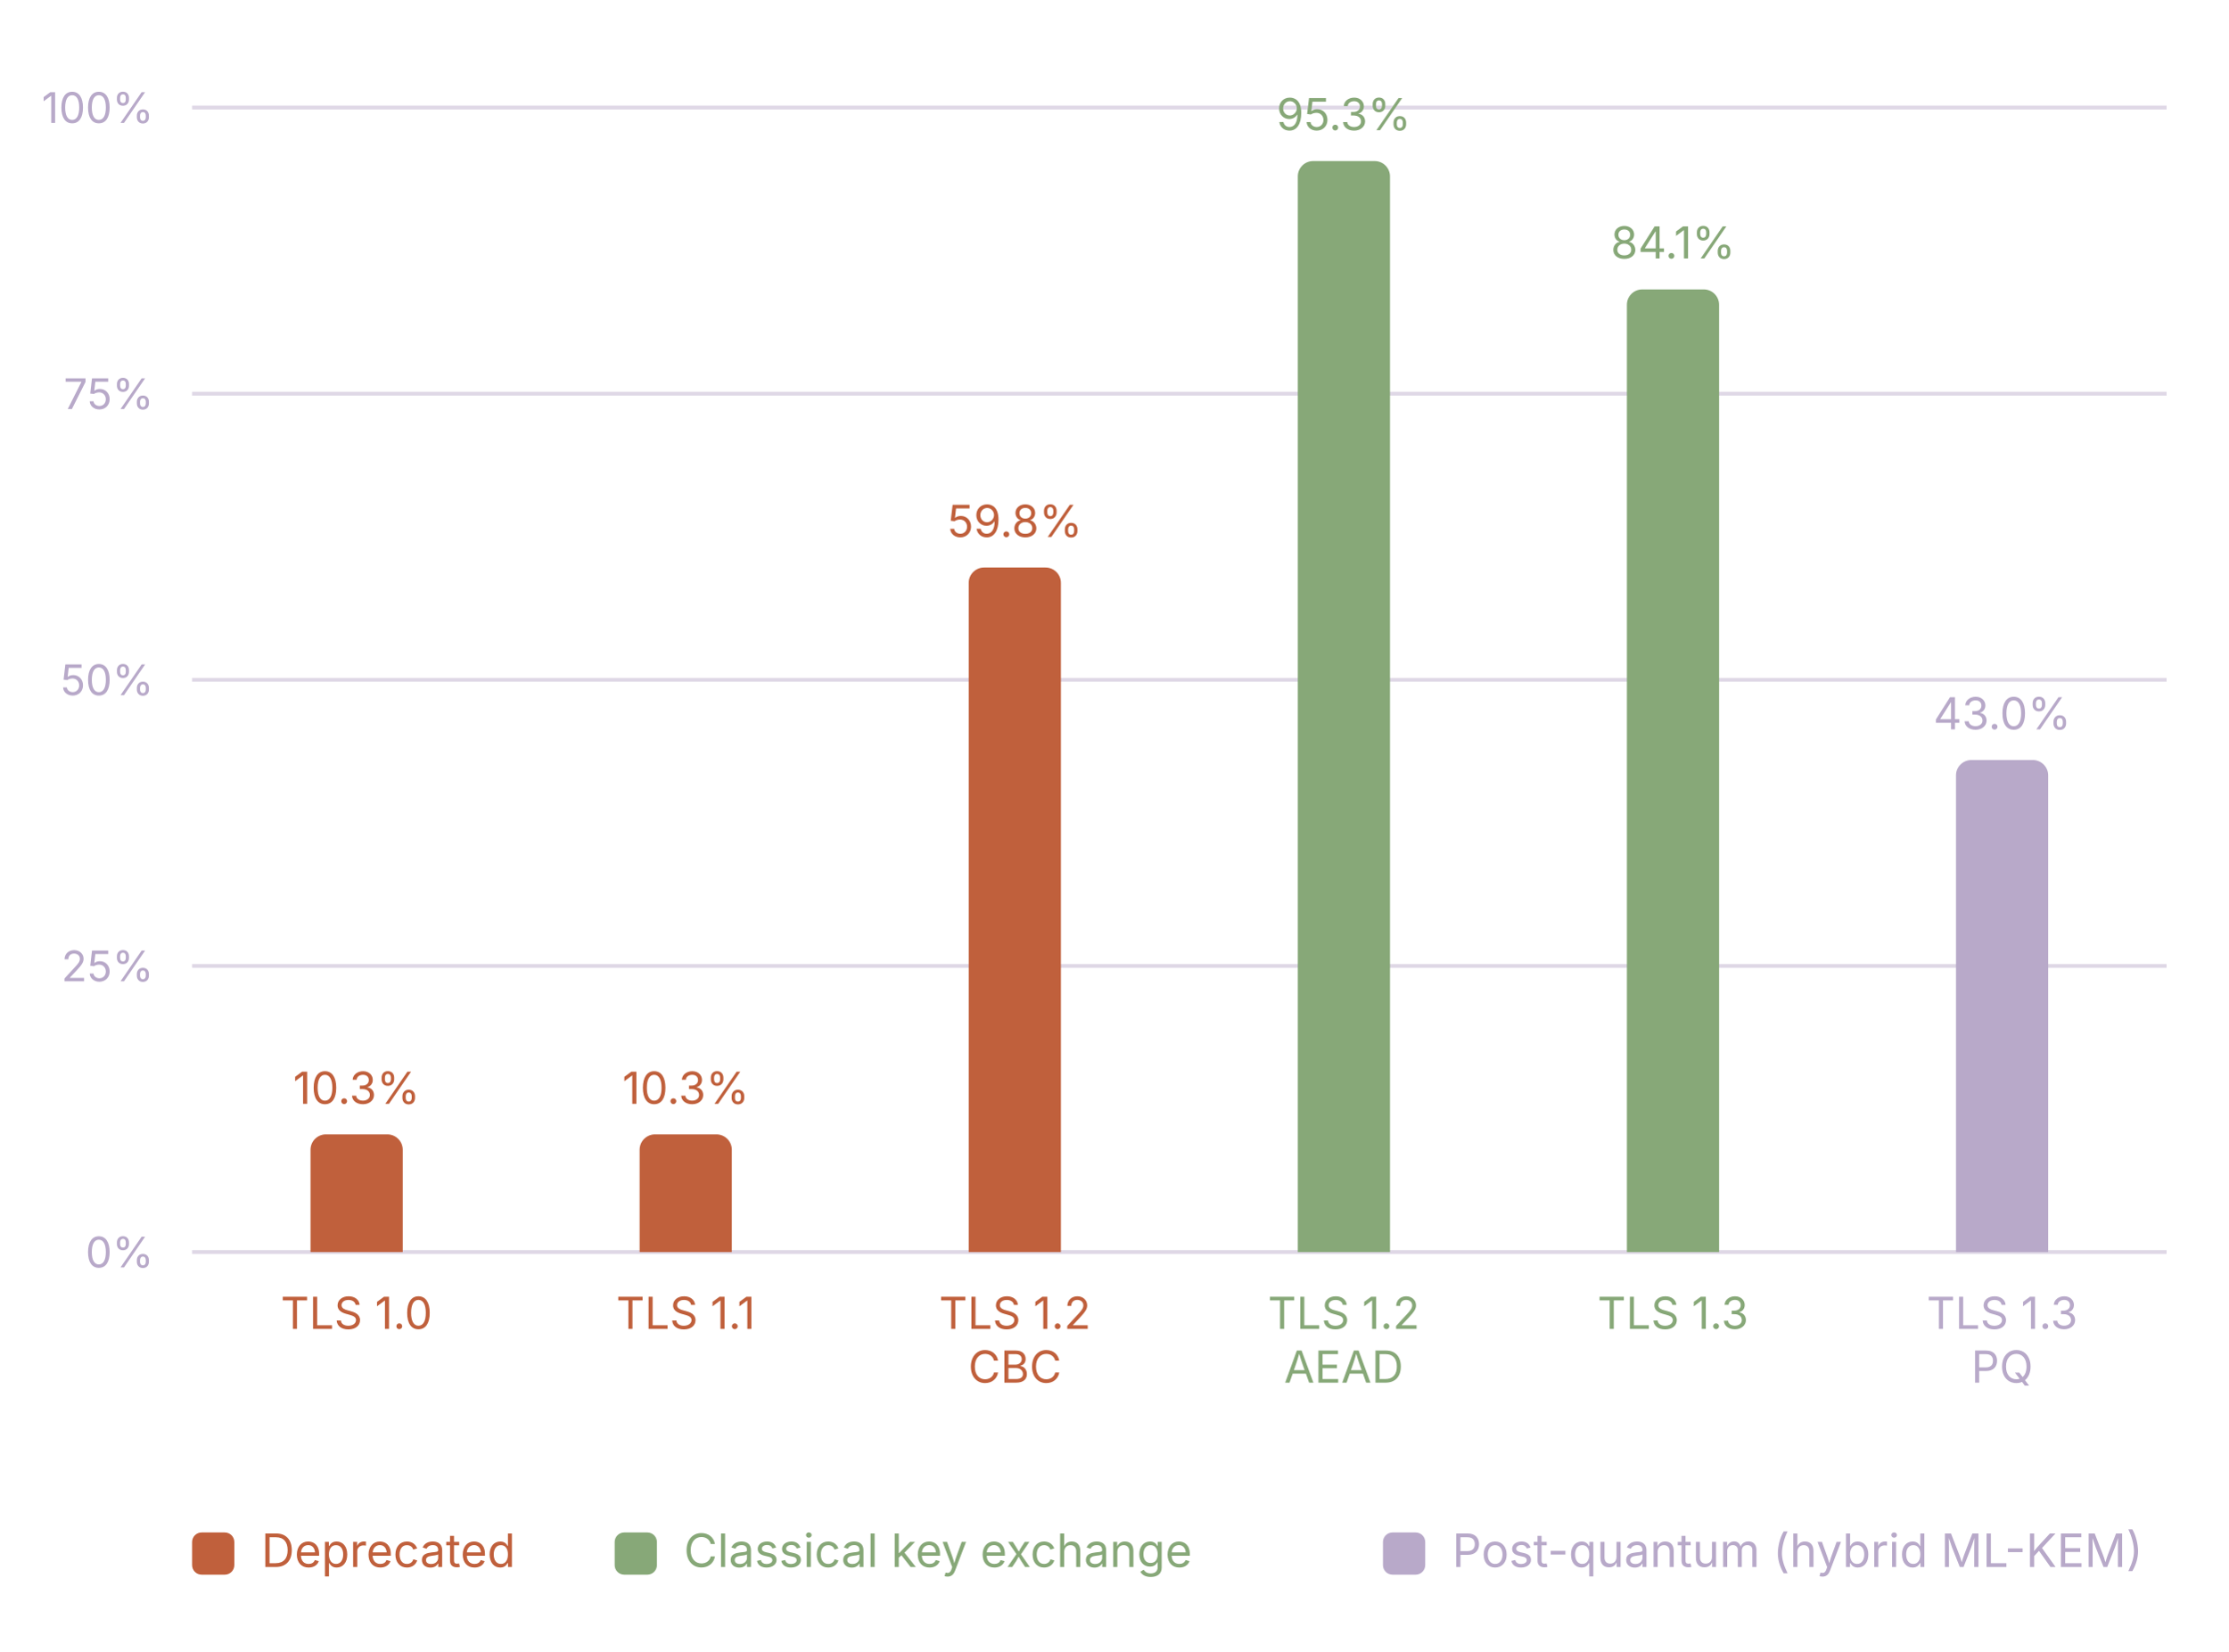
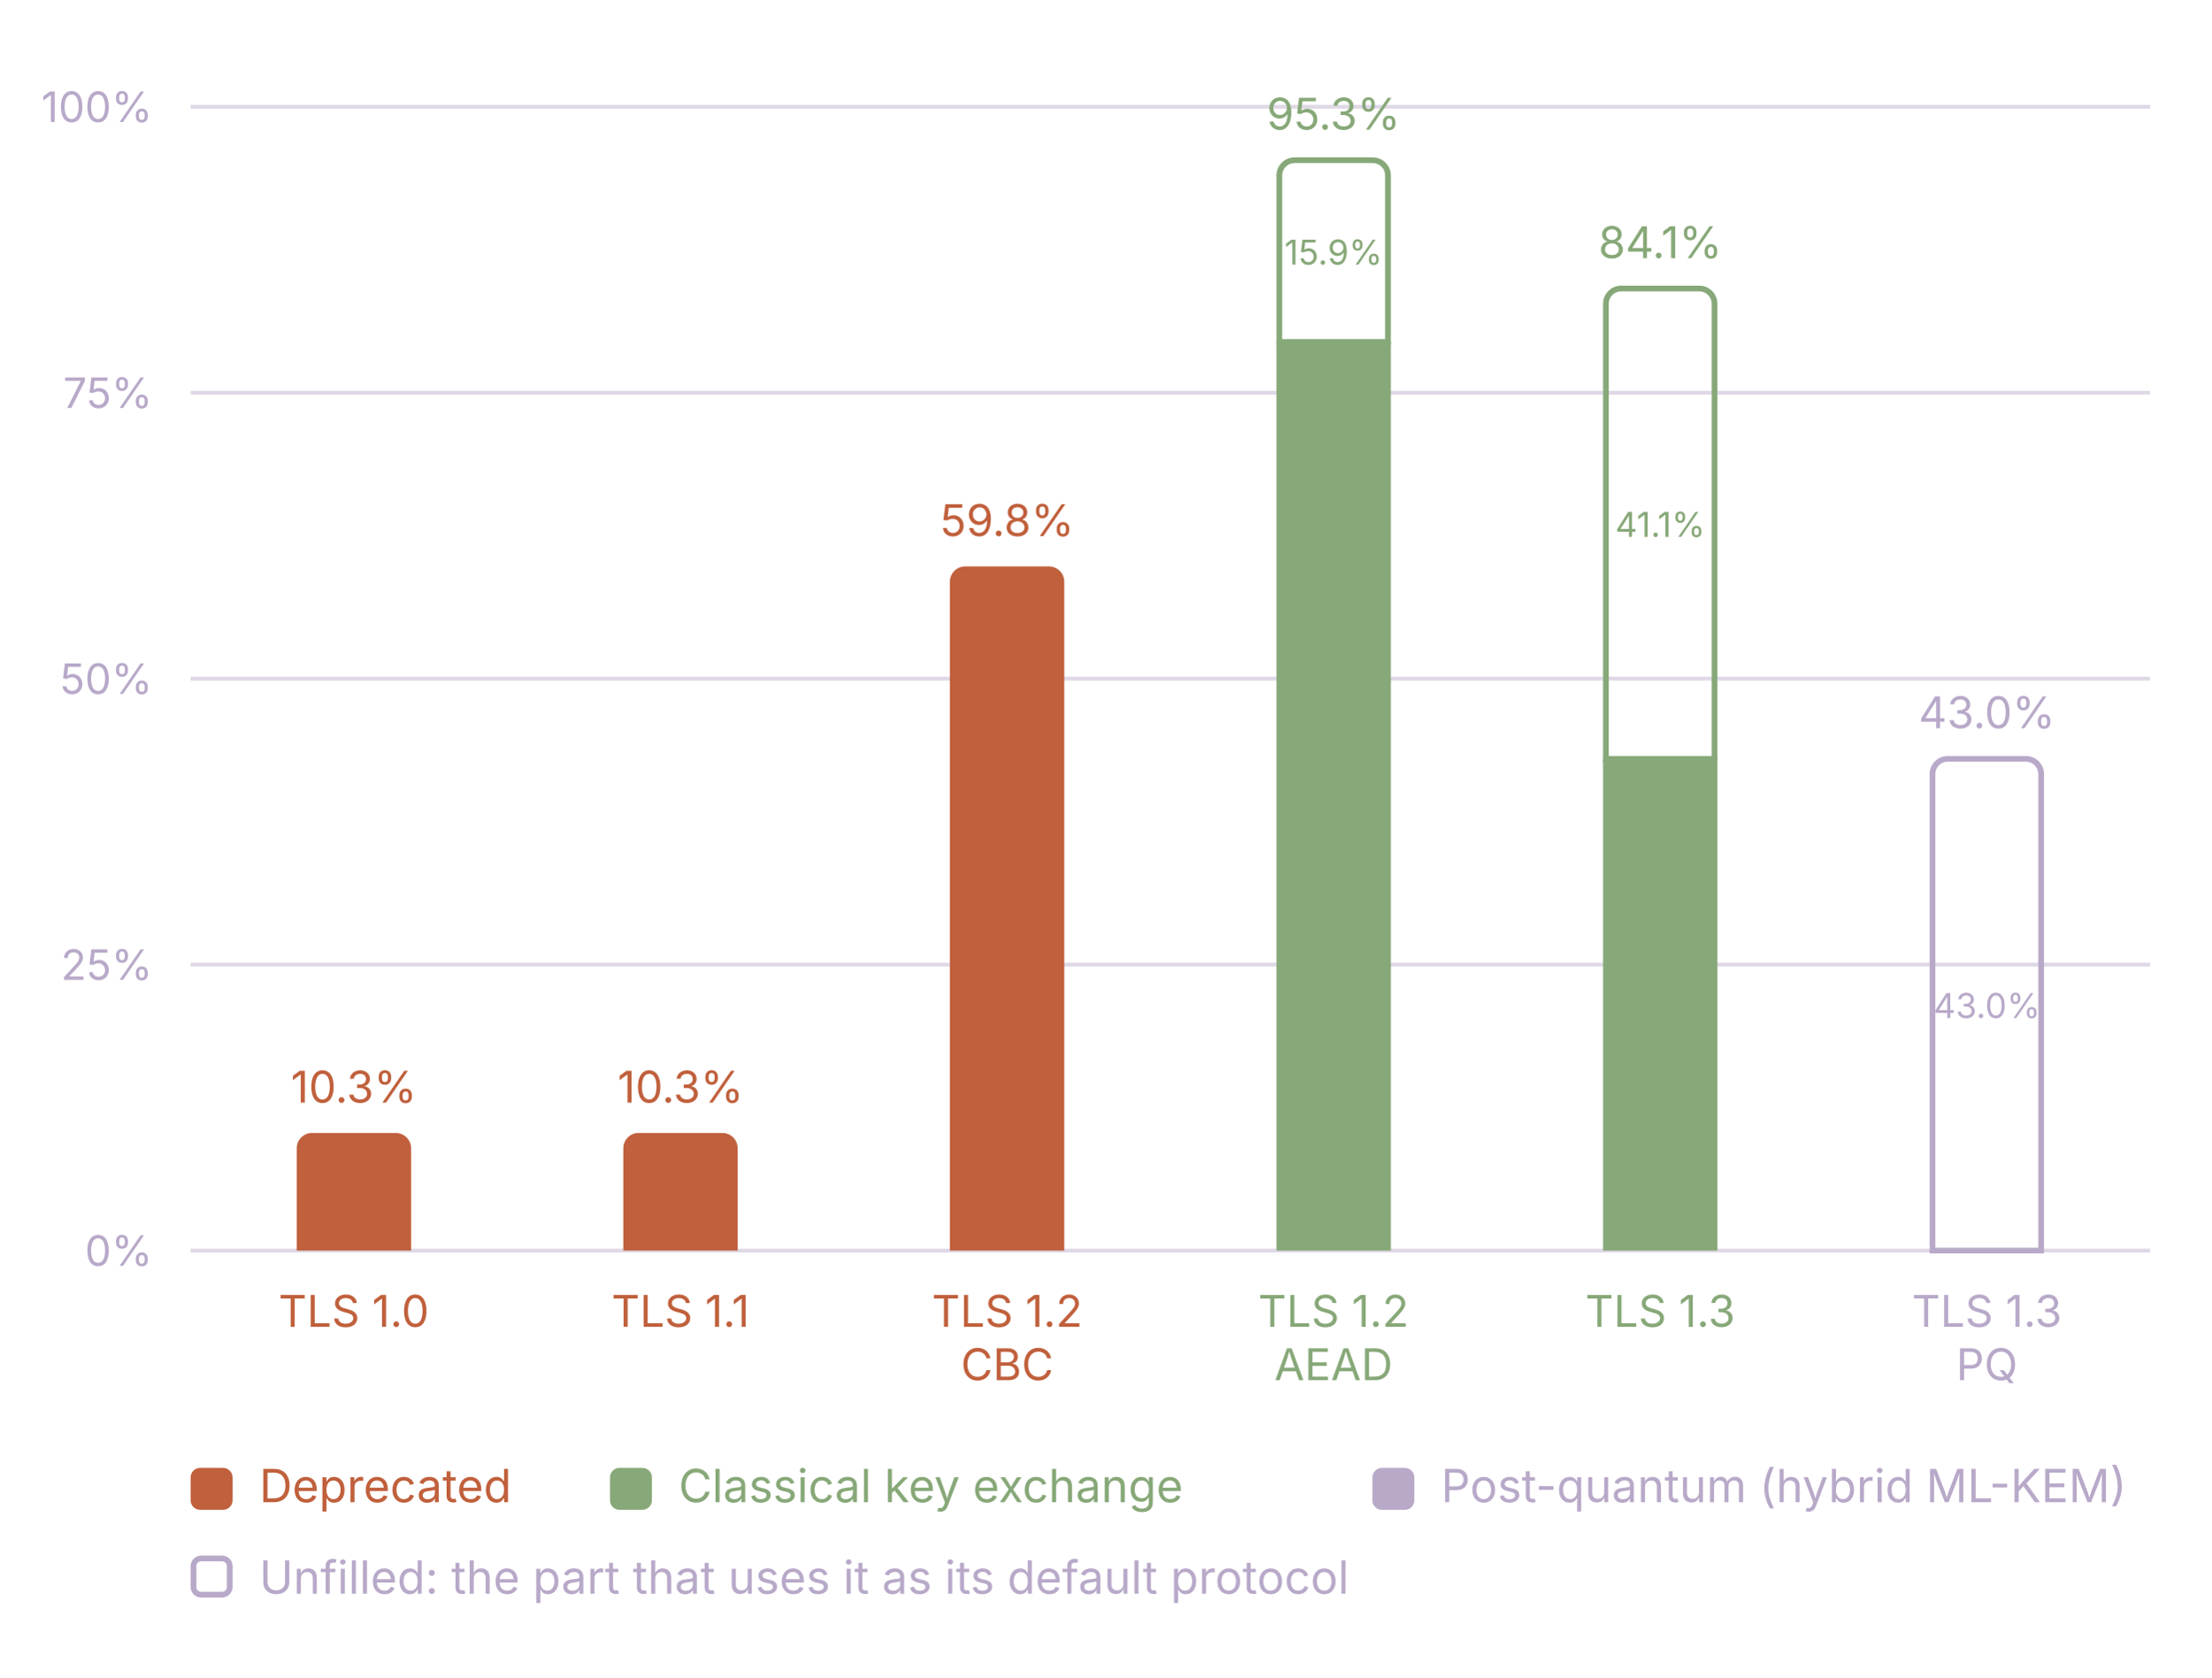
- <svg xmlns="http://www.w3.org/2000/svg" width="580" height="430" viewBox="0 0 580 430" font-family="Inter, Helvetica Neue, Arial, sans-serif">
-   <line x1="50" y1="326.0" x2="564" y2="326.0" stroke="#B8A9C9" stroke-opacity="0.45" stroke-width="1" />
-   <text x="40" y="330.0" font-size="11" fill="#B8A9C9" text-anchor="end">0%</text>
-   <line x1="50" y1="251.5" x2="564" y2="251.5" stroke="#B8A9C9" stroke-opacity="0.45" stroke-width="1" />
-   <text x="40" y="255.5" font-size="11" fill="#B8A9C9" text-anchor="end">25%</text>
-   <line x1="50" y1="177.0" x2="564" y2="177.0" stroke="#B8A9C9" stroke-opacity="0.45" stroke-width="1" />
-   <text x="40" y="181.0" font-size="11" fill="#B8A9C9" text-anchor="end">50%</text>
-   <line x1="50" y1="102.5" x2="564" y2="102.5" stroke="#B8A9C9" stroke-opacity="0.45" stroke-width="1" />
-   <text x="40" y="106.5" font-size="11" fill="#B8A9C9" text-anchor="end">75%</text>
+ <svg xmlns="http://www.w3.org/2000/svg" width="580" height="440" viewBox="0 0 580 440" font-family="Inter, Helvetica Neue, Arial, sans-serif">
+   <line x1="50" y1="328.0" x2="564" y2="328.0" stroke="#B8A9C9" stroke-opacity="0.45" stroke-width="1" />
+   <text x="40" y="332.0" font-size="11" fill="#B8A9C9" text-anchor="end">0%</text>
+   <line x1="50" y1="253.0" x2="564" y2="253.0" stroke="#B8A9C9" stroke-opacity="0.45" stroke-width="1" />
+   <text x="40" y="257.0" font-size="11" fill="#B8A9C9" text-anchor="end">25%</text>
+   <line x1="50" y1="178.0" x2="564" y2="178.0" stroke="#B8A9C9" stroke-opacity="0.45" stroke-width="1" />
+   <text x="40" y="182.0" font-size="11" fill="#B8A9C9" text-anchor="end">50%</text>
+   <line x1="50" y1="103.0" x2="564" y2="103.0" stroke="#B8A9C9" stroke-opacity="0.45" stroke-width="1" />
+   <text x="40" y="107.0" font-size="11" fill="#B8A9C9" text-anchor="end">75%</text>
  <line x1="50" y1="28.0" x2="564" y2="28.0" stroke="#B8A9C9" stroke-opacity="0.45" stroke-width="1" />
  <text x="40" y="32.0" font-size="11" fill="#B8A9C9" text-anchor="end">100%</text>
-   <path d="M80.833,326.00 v-26.64 a4,4 0 0 1 4,-4 h16 a4,4 0 0 1 4,4 v26.64 Z" fill="#C0603C" />
-   <text x="92.8" y="287.4" font-size="11.5" fill="#C0603C" text-anchor="middle">10.3%</text>
-   <text x="92.8" y="346.0" font-size="11.5" fill="#C0603C" text-anchor="middle">TLS 1.0</text>
-   <path d="M166.5,326.00 v-26.64 a4,4 0 0 1 4,-4 h16 a4,4 0 0 1 4,4 v26.64 Z" fill="#C0603C" />
-   <text x="178.5" y="287.4" font-size="11.5" fill="#C0603C" text-anchor="middle">10.3%</text>
-   <text x="178.5" y="346.0" font-size="11.5" fill="#C0603C" text-anchor="middle">TLS 1.1</text>
-   <path d="M252.167,326.00 v-174.24 a4,4 0 0 1 4,-4 h16 a4,4 0 0 1 4,4 v174.24 Z" fill="#C0603C" />
-   <text x="264.2" y="139.8" font-size="11.5" fill="#C0603C" text-anchor="middle">59.8%</text>
-   <text x="264.2" y="346.0" font-size="11.5" fill="#C0603C" text-anchor="middle">TLS 1.2</text>
-   <text x="264.2" y="360.0" font-size="11.5" fill="#C0603C" text-anchor="middle">CBC</text>
-   <path d="M337.833,326.00 v-280.07 a4,4 0 0 1 4,-4 h16 a4,4 0 0 1 4,4 v280.07 Z" fill="#87A878" />
-   <text x="349.8" y="33.9" font-size="11.5" fill="#87A878" text-anchor="middle">95.3%</text>
-   <text x="349.8" y="346.0" font-size="11.5" fill="#87A878" text-anchor="middle">TLS 1.2</text>
-   <text x="349.8" y="360.0" font-size="11.5" fill="#87A878" text-anchor="middle">AEAD</text>
-   <path d="M423.5,326.00 v-246.65 a4,4 0 0 1 4,-4 h16 a4,4 0 0 1 4,4 v246.65 Z" fill="#87A878" />
-   <text x="435.5" y="67.3" font-size="11.5" fill="#87A878" text-anchor="middle">84.1%</text>
-   <text x="435.5" y="346.0" font-size="11.5" fill="#87A878" text-anchor="middle">TLS 1.3</text>
-   <path d="M509.167,326.00 v-124.11 a4,4 0 0 1 4,-4 h16 a4,4 0 0 1 4,4 v124.11 Z" fill="#B8A9C9" />
-   <text x="521.2" y="189.9" font-size="11.5" fill="#B8A9C9" text-anchor="middle">43.0%</text>
-   <text x="521.2" y="346.0" font-size="11.5" fill="#B8A9C9" text-anchor="middle">TLS 1.3</text>
-   <text x="521.2" y="360.0" font-size="11.5" fill="#B8A9C9" text-anchor="middle">PQ</text>
-   <rect x="50" y="399" width="11" height="11" rx="2.5" fill="#C0603C" />
-   <text x="68" y="408" font-size="12" fill="#C0603C">Deprecated</text>
-   <rect x="160" y="399" width="11" height="11" rx="2.5" fill="#87A878" />
-   <text x="178" y="408" font-size="12" fill="#87A878">Classical key exchange</text>
-   <rect x="360" y="399" width="11" height="11" rx="2.5" fill="#B8A9C9" />
-   <text x="378" y="408" font-size="12" fill="#B8A9C9">Post-quantum (hybrid ML-KEM)</text>
+   <path d="M77.833,328.00 v-26.84 a4,4 0 0 1 4,-4 h22 a4,4 0 0 1 4,4 v26.84 Z" fill="#C0603C" />
+   <text x="92.8" y="289.2" font-size="11.5" fill="#C0603C" text-anchor="middle">10.3%</text>
+   <text x="92.8" y="348.0" font-size="11.5" fill="#C0603C" text-anchor="middle">TLS 1.0</text>
+   <path d="M163.5,328.00 v-26.84 a4,4 0 0 1 4,-4 h22 a4,4 0 0 1 4,4 v26.84 Z" fill="#C0603C" />
+   <text x="178.5" y="289.2" font-size="11.5" fill="#C0603C" text-anchor="middle">10.3%</text>
+   <text x="178.5" y="348.0" font-size="11.5" fill="#C0603C" text-anchor="middle">TLS 1.1</text>
+   <path d="M249.167,328.00 v-175.44 a4,4 0 0 1 4,-4 h22 a4,4 0 0 1 4,4 v175.44 Z" fill="#C0603C" />
+   <text x="264.2" y="140.6" font-size="11.5" fill="#C0603C" text-anchor="middle">59.8%</text>
+   <text x="264.2" y="348.0" font-size="11.5" fill="#C0603C" text-anchor="middle">TLS 1.2</text>
+   <text x="264.2" y="362.0" font-size="11.5" fill="#C0603C" text-anchor="middle">CBC</text>
+   <path d="M334.833,89.68 h30 v238.32 h-30 Z" fill="#87A878" />
+   <path d="M335.583,89.68 v-43.66 a4,4 0 0 1 4,-4 h20.5 a4,4 0 0 1 4,4 v43.66 Z" fill="none" stroke="#87A878" stroke-width="1.5" />
+   <text x="349.8" y="34.0" font-size="11.5" fill="#87A878" text-anchor="middle">95.3%</text>
+   <text x="349.8" y="69.4" font-size="9" fill="#87A878" text-anchor="middle">15.9%</text>
+   <text x="349.8" y="348.0" font-size="11.5" fill="#87A878" text-anchor="middle">TLS 1.2</text>
+   <text x="349.8" y="362.0" font-size="11.5" fill="#87A878" text-anchor="middle">AEAD</text>
+   <path d="M420.5,199.03 h30 v128.97 h-30 Z" fill="#87A878" />
+   <path d="M421.25,199.03 v-119.36 a4,4 0 0 1 4,-4 h20.5 a4,4 0 0 1 4,4 v119.36 Z" fill="none" stroke="#87A878" stroke-width="1.5" />
+   <text x="435.5" y="67.7" font-size="11.5" fill="#87A878" text-anchor="middle">84.1%</text>
+   <text x="435.5" y="140.8" font-size="9" fill="#87A878" text-anchor="middle">41.1%</text>
+   <text x="435.5" y="348.0" font-size="11.5" fill="#87A878" text-anchor="middle">TLS 1.3</text>
+   <path d="M506.917,328.00 v-124.97 a4,4 0 0 1 4,-4 h20.5 a4,4 0 0 1 4,4 v124.97 Z" fill="none" stroke="#B8A9C9" stroke-width="1.5" />
+   <text x="521.2" y="191.0" font-size="11.5" fill="#B8A9C9" text-anchor="middle">43.0%</text>
+   <text x="521.2" y="267.0" font-size="9" fill="#B8A9C9" text-anchor="middle">43.0%</text>
+   <text x="521.2" y="348.0" font-size="11.5" fill="#B8A9C9" text-anchor="middle">TLS 1.3</text>
+   <text x="521.2" y="362.0" font-size="11.5" fill="#B8A9C9" text-anchor="middle">PQ</text>
+   <rect x="50" y="385" width="11" height="11" rx="2.5" fill="#C0603C" />
+   <text x="68" y="394" font-size="12" fill="#C0603C">Deprecated</text>
+   <rect x="160" y="385" width="11" height="11" rx="2.5" fill="#87A878" />
+   <text x="178" y="394" font-size="12" fill="#87A878">Classical key exchange</text>
+   <rect x="360" y="385" width="11" height="11" rx="2.5" fill="#B8A9C9" />
+   <text x="378" y="394" font-size="12" fill="#B8A9C9">Post-quantum (hybrid ML-KEM)</text>
+   <rect x="50.75" y="408.75" width="9.5" height="9.5" rx="2" fill="none" stroke="#B8A9C9" stroke-width="1.5" />
+   <text x="68" y="418" font-size="12" fill="#B8A9C9">Unfilled: the part that uses it as its default protocol</text>
</svg>
